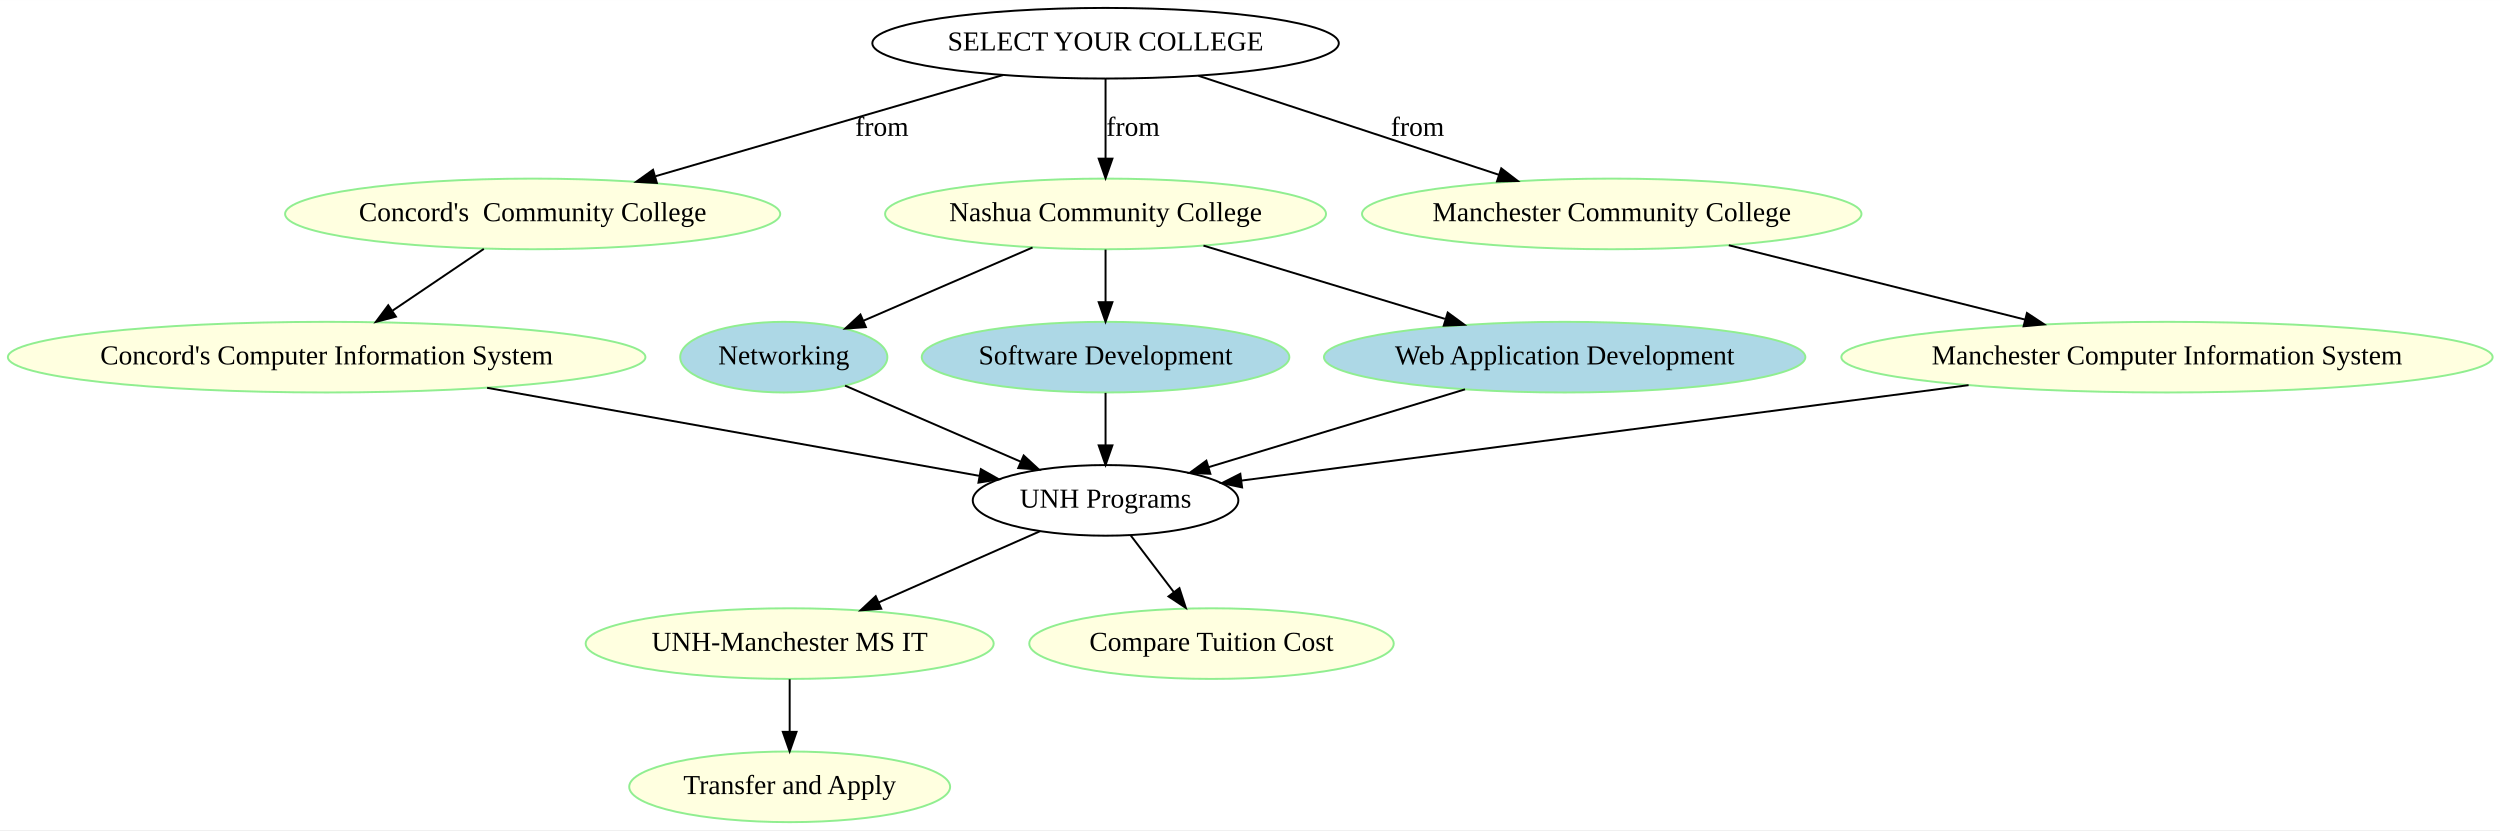
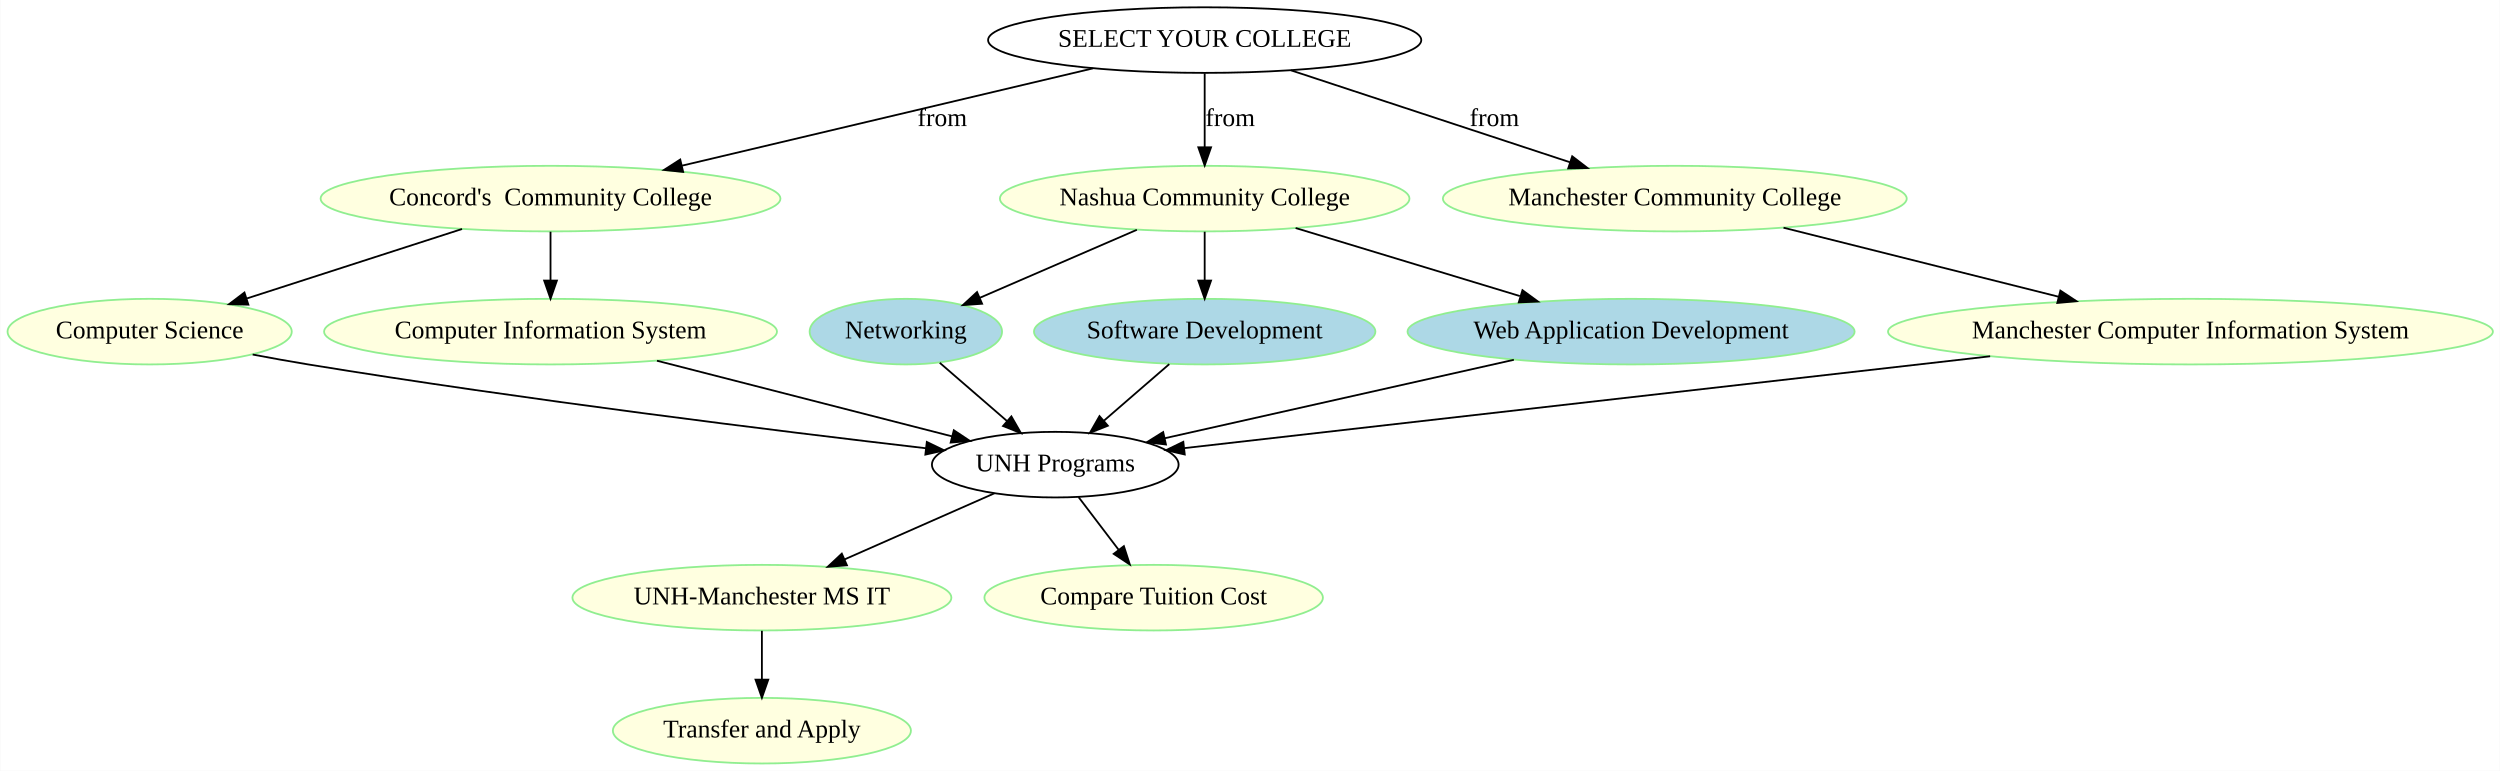
- <svg xmlns="http://www.w3.org/2000/svg" xmlns:xlink="http://www.w3.org/1999/xlink" width="1274pt" height="423pt" viewBox="0.00 0.00 1274.22 423.00">
+ <svg xmlns="http://www.w3.org/2000/svg" xmlns:xlink="http://www.w3.org/1999/xlink" width="1372pt" height="423pt" viewBox="0.00 0.00 1371.73 423.00">
  <g id="graph0" class="graph" transform="scale(1 1) rotate(0) translate(4 419)">
-     <polygon fill="white" stroke="none" points="-4,4 -4,-419 1270.22,-419 1270.22,4 -4,4" />
+     <polygon fill="white" stroke="none" points="-4,4 -4,-419 1367.73,-419 1367.73,4 -4,4" />
    <g id="node1" class="node">
-       <ellipse fill="none" stroke="black" cx="559.486" cy="-397" rx="118.879" ry="18" />
-       <text text-anchor="middle" x="559.486" y="-393.3" font-family="Times New Roman,serif" font-size="14.00">SELECT YOUR COLLEGE </text>
+       <ellipse fill="none" stroke="black" cx="656.993" cy="-397" rx="118.879" ry="18" />
+       <text text-anchor="middle" x="656.993" y="-393.3" font-family="Times New Roman,serif" font-size="14.00">SELECT YOUR COLLEGE </text>
    </g>
    <g id="node2" class="node">
      <g id="a_node2">
        <a xlink:href="/transfer_college?college=nhit" xlink:title="Concord's  Community College">
-           <ellipse fill="lightyellow" stroke="lightgreen" cx="267.486" cy="-310" rx="126.178" ry="18" />
-           <text text-anchor="middle" x="267.486" y="-306.3" font-family="Times New Roman,serif" font-size="14.00">Concord's  Community College</text>
+           <ellipse fill="lightyellow" stroke="lightgreen" cx="297.993" cy="-310" rx="126.178" ry="18" />
+           <text text-anchor="middle" x="297.993" y="-306.3" font-family="Times New Roman,serif" font-size="14.00">Concord's  Community College</text>
        </a>
      </g>
    </g>
    <g id="edge1" class="edge">
-       <path fill="none" stroke="black" d="M507.282,-380.804C457.658,-366.359 382.965,-344.616 330.149,-329.241" />
-       <polygon fill="black" stroke="black" points="330.802,-325.786 320.222,-326.351 328.845,-332.507 330.802,-325.786" />
-       <text text-anchor="middle" x="445.486" y="-349.8" font-family="Times New Roman,serif" font-size="14.00">from</text>
+       <path fill="none" stroke="black" d="M595.687,-381.485C533.208,-366.691 436.337,-343.756 370.186,-328.093" />
+       <polygon fill="black" stroke="black" points="370.788,-324.639 360.251,-325.741 369.175,-331.451 370.788,-324.639" />
+       <text text-anchor="middle" x="512.993" y="-349.8" font-family="Times New Roman,serif" font-size="14.00">from</text>
    </g>
    <g id="node3" class="node">
      <g id="a_node3">
        <a xlink:href="/transfer_college?college=nashua" xlink:title="Nashua Community College">
-           <ellipse fill="lightyellow" stroke="lightgreen" cx="559.486" cy="-310" rx="112.38" ry="18" />
-           <text text-anchor="middle" x="559.486" y="-306.3" font-family="Times New Roman,serif" font-size="14.00">Nashua Community College</text>
+           <ellipse fill="lightyellow" stroke="lightgreen" cx="656.993" cy="-310" rx="112.38" ry="18" />
+           <text text-anchor="middle" x="656.993" y="-306.3" font-family="Times New Roman,serif" font-size="14.00">Nashua Community College</text>
        </a>
      </g>
    </g>
    <g id="edge2" class="edge">
-       <path fill="none" stroke="black" d="M559.486,-378.799C559.486,-367.163 559.486,-351.548 559.486,-338.237" />
-       <polygon fill="black" stroke="black" points="562.986,-338.175 559.486,-328.175 555.986,-338.175 562.986,-338.175" />
-       <text text-anchor="middle" x="573.486" y="-349.8" font-family="Times New Roman,serif" font-size="14.00">from</text>
+       <path fill="none" stroke="black" d="M656.993,-378.799C656.993,-367.163 656.993,-351.548 656.993,-338.237" />
+       <polygon fill="black" stroke="black" points="660.493,-338.175 656.993,-328.175 653.493,-338.175 660.493,-338.175" />
+       <text text-anchor="middle" x="670.993" y="-349.8" font-family="Times New Roman,serif" font-size="14.00">from</text>
    </g>
    <g id="node4" class="node">
      <g id="a_node4">
        <a xlink:href="/transfer_college?college=mcc" xlink:title="Manchester Community College">
-           <ellipse fill="lightyellow" stroke="lightgreen" cx="817.486" cy="-310" rx="127.277" ry="18" />
-           <text text-anchor="middle" x="817.486" y="-306.3" font-family="Times New Roman,serif" font-size="14.00">Manchester Community College</text>
+           <ellipse fill="lightyellow" stroke="lightgreen" cx="914.993" cy="-310" rx="127.277" ry="18" />
+           <text text-anchor="middle" x="914.993" y="-306.3" font-family="Times New Roman,serif" font-size="14.00">Manchester Community College</text>
        </a>
      </g>
    </g>
    <g id="edge3" class="edge">
-       <path fill="none" stroke="black" d="M606.807,-380.41C649.995,-366.181 713.934,-345.116 760.037,-329.927" />
-       <polygon fill="black" stroke="black" points="761.188,-333.233 769.591,-326.779 758.998,-326.584 761.188,-333.233" />
-       <text text-anchor="middle" x="718.486" y="-349.8" font-family="Times New Roman,serif" font-size="14.00">from</text>
+       <path fill="none" stroke="black" d="M704.314,-380.41C747.503,-366.181 811.441,-345.116 857.545,-329.927" />
+       <polygon fill="black" stroke="black" points="858.696,-333.233 867.098,-326.779 856.505,-326.584 858.696,-333.233" />
+       <text text-anchor="middle" x="815.993" y="-349.8" font-family="Times New Roman,serif" font-size="14.00">from</text>
    </g>
-     <g id="node9" class="node">
-       <g id="a_node9">
-         <a xlink:href="https://manchester.unh.edu/sites/default/files/media/nhti_cis_pathways_0.pdf" xlink:title="Concord's Computer Information System">
-           <ellipse fill="lightyellow" stroke="lightgreen" cx="162.486" cy="-237" rx="162.471" ry="18" />
-           <text text-anchor="middle" x="162.486" y="-233.3" font-family="Times New Roman,serif" font-size="14.00">Concord's Computer Information System</text>
+     <g id="node7" class="node">
+       <g id="a_node7">
+         <a xlink:href="https://manchester.unh.edu/sites/default/files/migrated/Pathways/nhti_cs_pathways.pdf" xlink:title="Computer Science">
+           <ellipse fill="lightyellow" stroke="lightgreen" cx="77.993" cy="-237" rx="77.986" ry="18" />
+           <text text-anchor="middle" x="77.993" y="-233.3" font-family="Times New Roman,serif" font-size="14.00">Computer Science</text>
+         </a>
+       </g>
+     </g>
+     <g id="edge6" class="edge">
+       <path fill="none" stroke="black" d="M249.441,-293.331C214.51,-282.058 167.408,-266.857 131.413,-255.24" />
+       <polygon fill="black" stroke="black" points="132.166,-251.805 121.574,-252.065 130.016,-258.467 132.166,-251.805" />
+     </g>
+     <g id="node10" class="node">
+       <g id="a_node10">
+         <a xlink:href="https://manchester.unh.edu/sites/default/files/media/nhti_cis_pathways_0.pdf" xlink:title=" Computer Information System">
+           <ellipse fill="lightyellow" stroke="lightgreen" cx="297.993" cy="-237" rx="124.278" ry="18" />
+           <text text-anchor="middle" x="297.993" y="-233.3" font-family="Times New Roman,serif" font-size="14.00"> Computer Information System</text>
        </a>
      </g>
    </g>
    <g id="edge5" class="edge">
-       <path fill="none" stroke="black" d="M242.602,-292.174C228.712,-282.781 211.216,-270.951 196.12,-260.743" />
-       <polygon fill="black" stroke="black" points="197.799,-257.653 187.554,-254.951 193.878,-263.452 197.799,-257.653" />
-     </g>
-     <g id="node10" class="node">
-       <g id="a_node10">
-         <a xlink:href="https://manchester.unh.edu/sites/default/files/media/ncc_comp_net_cis_pathways_0.pdf " xlink:title="Networking">
-           <ellipse fill="lightblue" stroke="lightgreen" cx="395.486" cy="-237" rx="52.791" ry="18" />
-           <text text-anchor="middle" x="395.486" y="-233.3" font-family="Times New Roman,serif" font-size="14.00">Networking</text>
-         </a>
-       </g>
-     </g>
-     <g id="edge7" class="edge">
-       <path fill="none" stroke="black" d="M522.271,-292.889C496.6,-281.775 462.48,-267.004 436.103,-255.584" />
-       <polygon fill="black" stroke="black" points="437.333,-252.303 426.766,-251.542 434.552,-258.727 437.333,-252.303" />
+       <path fill="none" stroke="black" d="M297.993,-291.813C297.993,-283.789 297.993,-274.047 297.993,-265.069" />
+       <polygon fill="black" stroke="black" points="301.493,-265.029 297.993,-255.029 294.493,-265.029 301.493,-265.029" />
    </g>
    <g id="node11" class="node">
      <g id="a_node11">
-         <a xlink:href="https://manchester.unh.edu/sites/default/files/media/ncc_software_dev_cis_pathways_0.pdf" xlink:title="Software Development">
-           <ellipse fill="lightblue" stroke="lightgreen" cx="559.486" cy="-237" rx="93.683" ry="18" />
-           <text text-anchor="middle" x="559.486" y="-233.3" font-family="Times New Roman,serif" font-size="14.00">Software Development</text>
-         </a>
-       </g>
-     </g>
-     <g id="edge8" class="edge">
-       <path fill="none" stroke="black" d="M559.486,-291.813C559.486,-283.789 559.486,-274.047 559.486,-265.069" />
-       <polygon fill="black" stroke="black" points="562.986,-265.029 559.486,-255.029 555.986,-265.029 562.986,-265.029" />
-     </g>
-     <g id="node12" class="node">
-       <g id="a_node12">
-         <a xlink:href="https://manchester.unh.edu/sites/default/files/media/ncc_web_app_cis_pathways_0.pdf" xlink:title="Web Application Development">
-           <ellipse fill="lightblue" stroke="lightgreen" cx="793.486" cy="-237" rx="122.678" ry="18" />
-           <text text-anchor="middle" x="793.486" y="-233.3" font-family="Times New Roman,serif" font-size="14.00">Web Application Development</text>
+         <a xlink:href="https://manchester.unh.edu/sites/default/files/media/ncc_comp_net_cis_pathways_0.pdf " xlink:title="Networking">
+           <ellipse fill="lightblue" stroke="lightgreen" cx="492.993" cy="-237" rx="52.791" ry="18" />
+           <text text-anchor="middle" x="492.993" y="-233.3" font-family="Times New Roman,serif" font-size="14.00">Networking</text>
        </a>
      </g>
    </g>
    <g id="edge9" class="edge">
-       <path fill="none" stroke="black" d="M609.397,-293.856C645.376,-282.939 694.138,-268.144 732.438,-256.523" />
-       <polygon fill="black" stroke="black" points="733.885,-259.741 742.438,-253.489 731.853,-253.043 733.885,-259.741" />
+       <path fill="none" stroke="black" d="M619.779,-292.889C594.107,-281.775 559.988,-267.004 533.611,-255.584" />
+       <polygon fill="black" stroke="black" points="534.841,-252.303 524.273,-251.542 532.059,-258.727 534.841,-252.303" />
+     </g>
+     <g id="node12" class="node">
+       <g id="a_node12">
+         <a xlink:href="https://manchester.unh.edu/sites/default/files/media/ncc_software_dev_cis_pathways_0.pdf" xlink:title="Software Development">
+           <ellipse fill="lightblue" stroke="lightgreen" cx="656.993" cy="-237" rx="93.683" ry="18" />
+           <text text-anchor="middle" x="656.993" y="-233.3" font-family="Times New Roman,serif" font-size="14.00">Software Development</text>
+         </a>
+       </g>
+     </g>
+     <g id="edge10" class="edge">
+       <path fill="none" stroke="black" d="M656.993,-291.813C656.993,-283.789 656.993,-274.047 656.993,-265.069" />
+       <polygon fill="black" stroke="black" points="660.493,-265.029 656.993,-255.029 653.493,-265.029 660.493,-265.029" />
    </g>
    <g id="node13" class="node">
      <g id="a_node13">
-         <a xlink:href="https://manchester.unh.edu/sites/default/files/media/mcc_cis_pathways.pdf" xlink:title="Manchester Computer Information System">
-           <ellipse fill="lightyellow" stroke="lightgreen" cx="1100.49" cy="-237" rx="165.971" ry="18" />
-           <text text-anchor="middle" x="1100.49" y="-233.3" font-family="Times New Roman,serif" font-size="14.00">Manchester Computer Information System</text>
+         <a xlink:href="https://manchester.unh.edu/sites/default/files/media/ncc_web_app_cis_pathways_0.pdf" xlink:title="Web Application Development">
+           <ellipse fill="lightblue" stroke="lightgreen" cx="890.993" cy="-237" rx="122.678" ry="18" />
+           <text text-anchor="middle" x="890.993" y="-233.3" font-family="Times New Roman,serif" font-size="14.00">Web Application Development</text>
        </a>
      </g>
    </g>
-     <g id="edge13" class="edge">
-       <path fill="none" stroke="black" d="M877.157,-294.029C921.213,-282.976 981.395,-267.878 1028.18,-256.139" />
-       <polygon fill="black" stroke="black" points="1029.11,-259.516 1037.96,-253.688 1027.4,-252.727 1029.11,-259.516" />
+     <g id="edge11" class="edge">
+       <path fill="none" stroke="black" d="M706.905,-293.856C742.884,-282.939 791.646,-268.144 829.945,-256.523" />
+       <polygon fill="black" stroke="black" points="831.393,-259.741 839.946,-253.489 829.36,-253.043 831.393,-259.741" />
+     </g>
+     <g id="node14" class="node">
+       <g id="a_node14">
+         <a xlink:href="https://manchester.unh.edu/sites/default/files/media/mcc_cis_pathways.pdf" xlink:title="Manchester Computer Information System">
+           <ellipse fill="lightyellow" stroke="lightgreen" cx="1197.99" cy="-237" rx="165.971" ry="18" />
+           <text text-anchor="middle" x="1197.99" y="-233.3" font-family="Times New Roman,serif" font-size="14.00">Manchester Computer Information System</text>
+         </a>
+       </g>
+     </g>
+     <g id="edge15" class="edge">
+       <path fill="none" stroke="black" d="M974.664,-294.029C1018.72,-282.976 1078.9,-267.878 1125.69,-256.139" />
+       <polygon fill="black" stroke="black" points="1126.61,-259.516 1135.46,-253.688 1124.91,-252.727 1126.61,-259.516" />
    </g>
    <g id="node5" class="node">
      <g id="a_node5">
        <a xlink:href="https://www.nhtransfer.org/sites/nhtransfer.org/files/media/nhtransferapplication.pdf" xlink:title="Transfer and Apply">
-           <ellipse fill="lightyellow" stroke="lightgreen" cx="398.486" cy="-18" rx="81.786" ry="18" />
-           <text text-anchor="middle" x="398.486" y="-14.3" font-family="Times New Roman,serif" font-size="14.00">Transfer and Apply</text>
+           <ellipse fill="lightyellow" stroke="lightgreen" cx="413.993" cy="-18" rx="81.786" ry="18" />
+           <text text-anchor="middle" x="413.993" y="-14.3" font-family="Times New Roman,serif" font-size="14.00">Transfer and Apply</text>
        </a>
      </g>
    </g>
    <g id="node6" class="node">
      <g id="a_node6">
        <a xlink:href="https://manchester.unh.edu/academics/degree-programs/information-technology" xlink:title="UNH-Manchester MS IT ">
-           <ellipse fill="lightyellow" stroke="lightgreen" cx="398.486" cy="-91" rx="103.982" ry="18" />
-           <text text-anchor="middle" x="398.486" y="-87.3" font-family="Times New Roman,serif" font-size="14.00">UNH-Manchester MS IT </text>
+           <ellipse fill="lightyellow" stroke="lightgreen" cx="413.993" cy="-91" rx="103.982" ry="18" />
+           <text text-anchor="middle" x="413.993" y="-87.3" font-family="Times New Roman,serif" font-size="14.00">UNH-Manchester MS IT </text>
        </a>
      </g>
    </g>
-     <g id="edge16" class="edge">
-       <path fill="none" stroke="black" d="M398.486,-72.813C398.486,-64.79 398.486,-55.047 398.486,-46.069" />
-       <polygon fill="black" stroke="black" points="401.986,-46.029 398.486,-36.029 394.986,-46.029 401.986,-46.029" />
-     </g>
-     <g id="node7" class="node">
-       <ellipse fill="none" stroke="black" cx="559.486" cy="-164" rx="67.688" ry="18" />
-       <text text-anchor="middle" x="559.486" y="-160.3" font-family="Times New Roman,serif" font-size="14.00">UNH Programs</text>
-     </g>
-     <g id="edge15" class="edge">
-       <path fill="none" stroke="black" d="M526.126,-148.289C502.337,-137.798 470.068,-123.567 443.928,-112.04" />
-       <polygon fill="black" stroke="black" points="445.164,-108.76 434.601,-107.927 442.339,-115.164 445.164,-108.76" />
+     <g id="edge18" class="edge">
+       <path fill="none" stroke="black" d="M413.993,-72.813C413.993,-64.79 413.993,-55.047 413.993,-46.069" />
+       <polygon fill="black" stroke="black" points="417.493,-46.029 413.993,-36.029 410.493,-46.029 417.493,-46.029" />
    </g>
    <g id="node8" class="node">
-       <g id="a_node8">
+       <ellipse fill="none" stroke="black" cx="574.993" cy="-164" rx="67.688" ry="18" />
+       <text text-anchor="middle" x="574.993" y="-160.3" font-family="Times New Roman,serif" font-size="14.00">UNH Programs</text>
+     </g>
+     <g id="edge8" class="edge">
+       <path fill="none" stroke="black" d="M134.528,-224.425C144.653,-222.503 155.121,-220.613 164.993,-219 283.516,-199.634 422.198,-182.521 504.092,-172.985" />
+       <polygon fill="black" stroke="black" points="504.507,-176.46 514.038,-171.831 503.701,-169.507 504.507,-176.46" />
+     </g>
+     <g id="edge17" class="edge">
+       <path fill="none" stroke="black" d="M541.634,-148.289C517.845,-137.798 485.575,-123.567 459.435,-112.04" />
+       <polygon fill="black" stroke="black" points="460.671,-108.76 450.109,-107.927 457.846,-115.164 460.671,-108.76" />
+     </g>
+     <g id="node9" class="node">
+       <g id="a_node9">
        <a xlink:href="https://manchester.unh.edu/costs" xlink:title="Compare Tuition Cost">
-           <ellipse fill="lightyellow" stroke="lightgreen" cx="613.486" cy="-91" rx="92.883" ry="18" />
-           <text text-anchor="middle" x="613.486" y="-87.3" font-family="Times New Roman,serif" font-size="14.00">Compare Tuition Cost</text>
+           <ellipse fill="lightyellow" stroke="lightgreen" cx="628.993" cy="-91" rx="92.883" ry="18" />
+           <text text-anchor="middle" x="628.993" y="-87.3" font-family="Times New Roman,serif" font-size="14.00">Compare Tuition Cost</text>
        </a>
      </g>
    </g>
    <g id="edge4" class="edge">
-       <path fill="none" stroke="black" d="M572.283,-146.174C578.844,-137.547 586.97,-126.863 594.266,-117.27" />
-       <polygon fill="black" stroke="black" points="597.137,-119.277 600.405,-109.198 591.566,-115.039 597.137,-119.277" />
+       <path fill="none" stroke="black" d="M587.79,-146.174C594.352,-137.547 602.477,-126.863 609.774,-117.27" />
+       <polygon fill="black" stroke="black" points="612.645,-119.277 615.913,-109.198 607.073,-115.039 612.645,-119.277" />
    </g>
-     <g id="edge6" class="edge">
-       <path fill="none" stroke="black" d="M244.263,-221.375C318.533,-208.092 426.616,-188.763 494.961,-176.54" />
-       <polygon fill="black" stroke="black" points="495.935,-179.921 505.162,-174.715 494.702,-173.03 495.935,-179.921" />
-     </g>
-     <g id="edge10" class="edge">
-       <path fill="none" stroke="black" d="M426.719,-222.478C452.102,-211.489 488.185,-195.868 516.329,-183.684" />
-       <polygon fill="black" stroke="black" points="517.756,-186.88 525.542,-179.695 514.975,-180.456 517.756,-186.88" />
-     </g>
-     <g id="edge11" class="edge">
-       <path fill="none" stroke="black" d="M559.486,-218.813C559.486,-210.789 559.486,-201.047 559.486,-192.069" />
-       <polygon fill="black" stroke="black" points="562.986,-192.029 559.486,-182.029 555.986,-192.029 562.986,-192.029" />
+     <g id="edge7" class="edge">
+       <path fill="none" stroke="black" d="M356.399,-221.029C404.115,-208.799 471.157,-191.615 518.38,-179.511" />
+       <polygon fill="black" stroke="black" points="519.324,-182.882 528.142,-177.009 517.586,-176.101 519.324,-182.882" />
    </g>
    <g id="edge12" class="edge">
-       <path fill="none" stroke="black" d="M742.711,-220.594C704.05,-208.863 651.003,-192.768 611.934,-180.914" />
-       <polygon fill="black" stroke="black" points="612.905,-177.551 602.32,-177.997 610.873,-184.249 612.905,-177.551" />
+       <path fill="none" stroke="black" d="M511.6,-219.889C522.531,-210.424 536.525,-198.308 548.583,-187.867" />
+       <polygon fill="black" stroke="black" points="550.907,-190.485 556.176,-181.293 546.325,-185.193 550.907,-190.485" />
+     </g>
+     <g id="edge13" class="edge">
+       <path fill="none" stroke="black" d="M637.56,-219.174C626.863,-209.912 613.427,-198.278 601.751,-188.168" />
+       <polygon fill="black" stroke="black" points="603.855,-185.36 594.004,-181.46 599.272,-190.652 603.855,-185.36" />
    </g>
    <g id="edge14" class="edge">
-       <path fill="none" stroke="black" d="M999.362,-222.729C891.216,-208.536 722.63,-186.411 628.677,-174.081" />
-       <polygon fill="black" stroke="black" points="629.081,-170.604 618.71,-172.773 628.17,-177.544 629.081,-170.604" />
+       <path fill="none" stroke="black" d="M826.665,-221.547C770.604,-208.95 689.918,-190.822 635.13,-178.512" />
+       <polygon fill="black" stroke="black" points="635.737,-175.061 625.213,-176.284 634.202,-181.891 635.737,-175.061" />
+     </g>
+     <g id="edge16" class="edge">
+       <path fill="none" stroke="black" d="M1088.05,-223.47C960.47,-208.931 753.845,-185.383 645.86,-173.076" />
+       <polygon fill="black" stroke="black" points="646.055,-169.576 635.723,-171.921 645.263,-176.531 646.055,-169.576" />
    </g>
  </g>
</svg>
